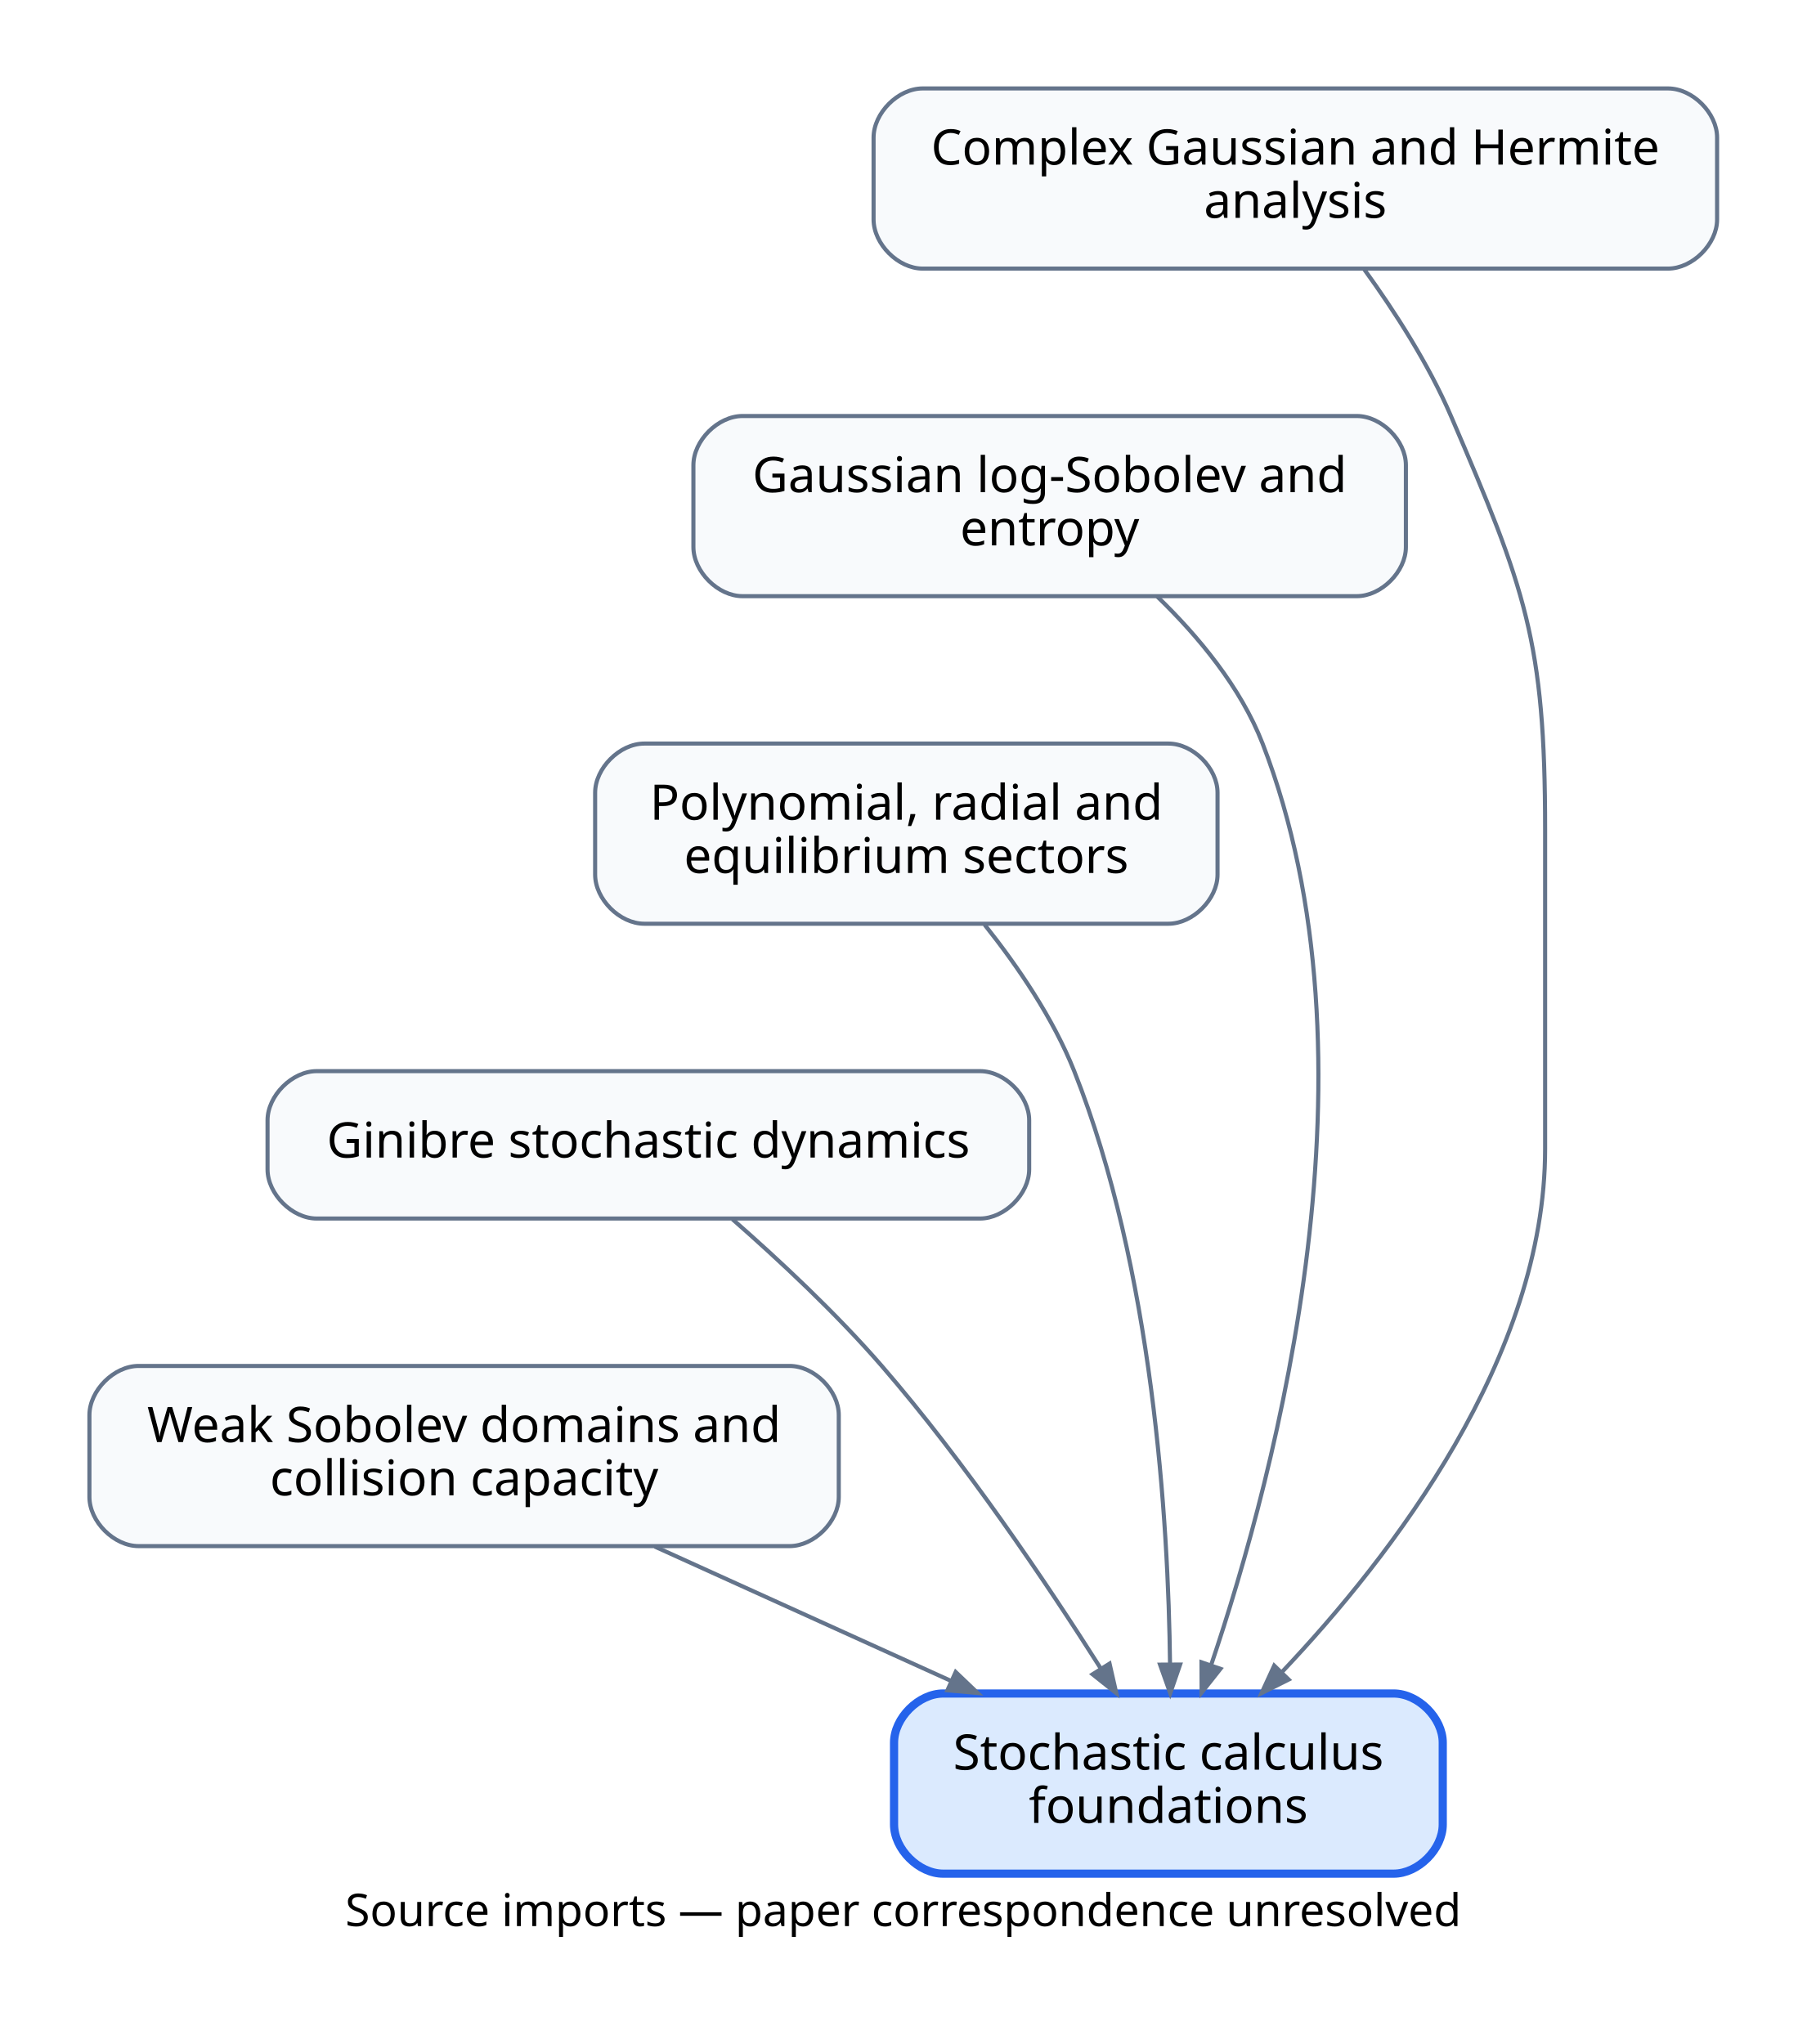
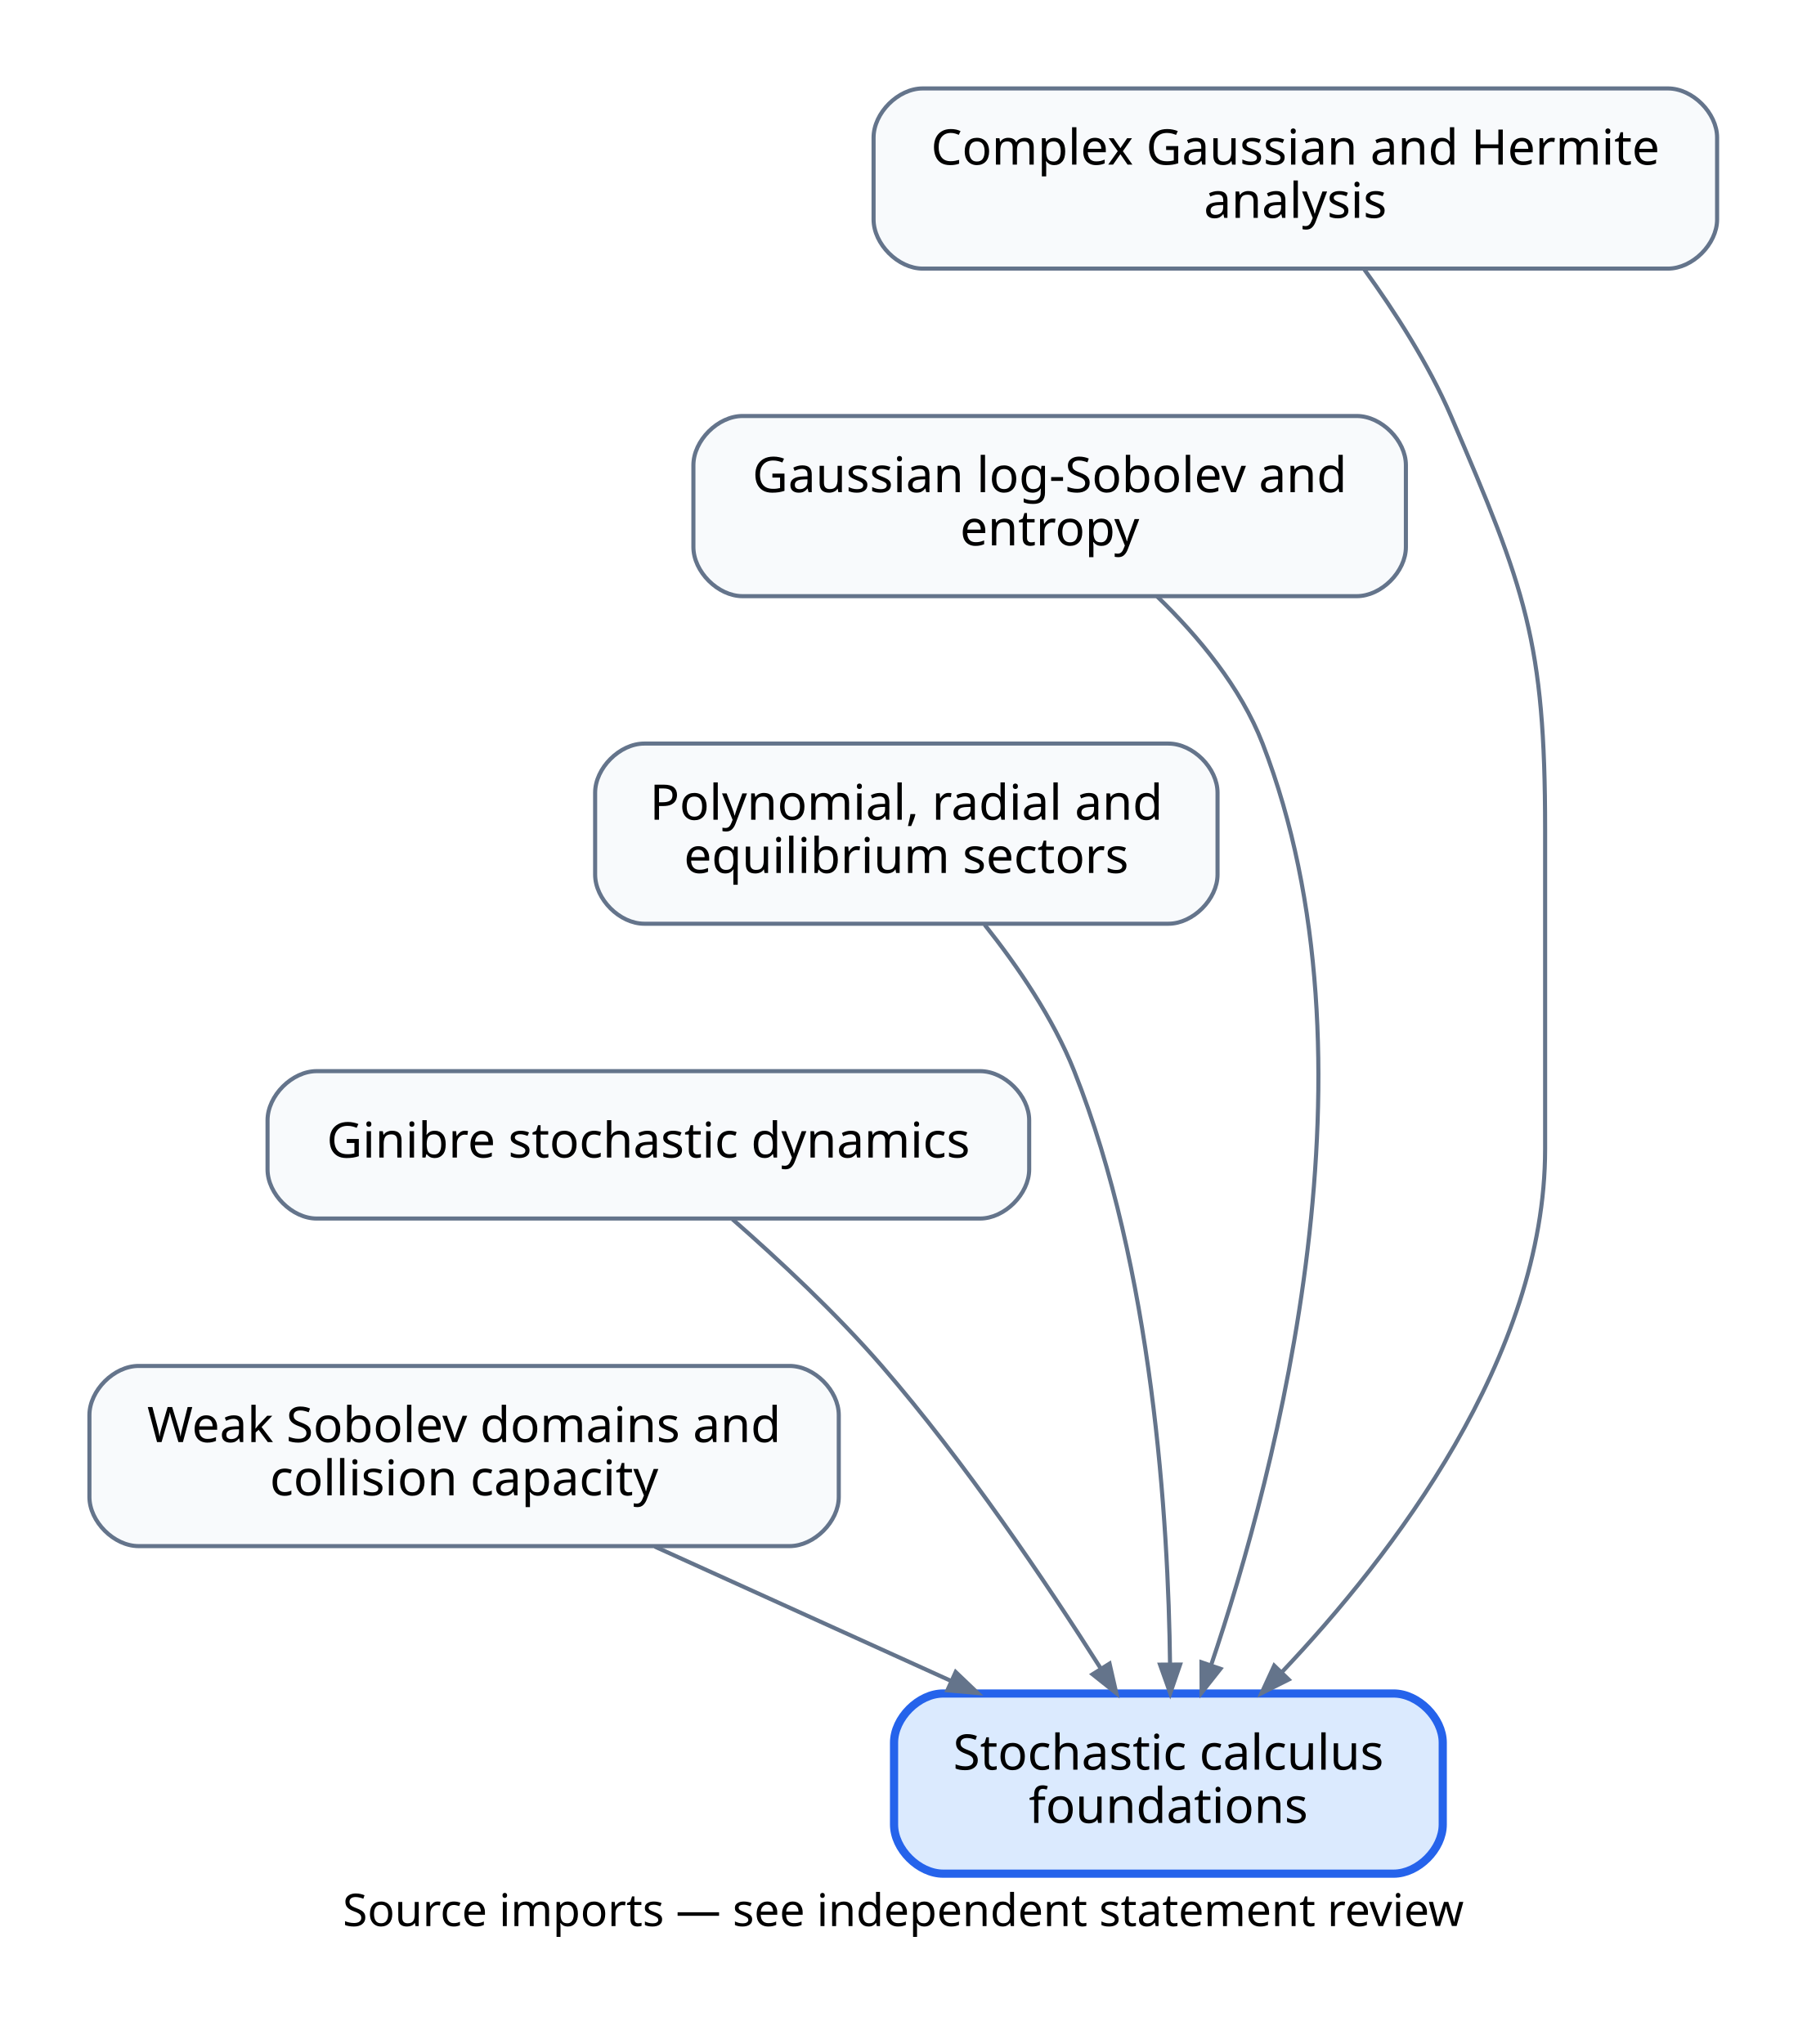
<svg xmlns="http://www.w3.org/2000/svg" width="441pt" height="499pt" viewBox="0.00 0.00 440.70 499.20">
  <g id="graph0" class="graph" transform="scale(1 1) rotate(0) translate(21.6 477.6)">
-     <text text-anchor="middle" x="198.75" y="-7.2" font-family="sans-serif" font-size="11.00">Source imports — paper correspondence unresolved</text>
+     <text text-anchor="middle" x="198.75" y="-7.2" font-family="sans-serif" font-size="11.00">Source imports — see independent statement review</text>
    <g id="node1" class="node">
      <path fill="#f8fafc" stroke="#64748b" d="M385.5,-456C385.5,-456 203.5,-456 203.5,-456 197.5,-456 191.5,-450 191.5,-444 191.5,-444 191.5,-424 191.5,-424 191.5,-418 197.5,-412 203.5,-412 203.5,-412 385.5,-412 385.5,-412 391.5,-412 397.5,-418 397.5,-424 397.5,-424 397.5,-444 397.5,-444 397.5,-450 391.5,-456 385.5,-456" />
      <text text-anchor="middle" x="294.5" y="-437.4" font-family="sans-serif" font-size="12.00">Complex Gaussian and Hermite</text>
      <text text-anchor="middle" x="294.5" y="-424.4" font-family="sans-serif" font-size="12.00">analysis</text>
    </g>
    <g id="node2" class="node">
      <path fill="#f8fafc" stroke="#64748b" d="M309.5,-376C309.5,-376 159.5,-376 159.5,-376 153.5,-376 147.5,-370 147.5,-364 147.5,-364 147.5,-344 147.5,-344 147.5,-338 153.5,-332 159.5,-332 159.5,-332 309.5,-332 309.5,-332 315.5,-332 321.5,-338 321.5,-344 321.5,-344 321.5,-364 321.5,-364 321.5,-370 315.5,-376 309.5,-376" />
      <text text-anchor="middle" x="234.5" y="-357.4" font-family="sans-serif" font-size="12.00">Gaussian log-Sobolev and</text>
      <text text-anchor="middle" x="234.5" y="-344.4" font-family="sans-serif" font-size="12.00">entropy</text>
    </g>
    <g id="node6" class="node">
      <path fill="#dbeafe" stroke="#2563eb" stroke-width="2" d="M318.5,-64C318.5,-64 208.5,-64 208.5,-64 202.5,-64 196.5,-58 196.5,-52 196.5,-52 196.5,-32 196.5,-32 196.5,-26 202.5,-20 208.5,-20 208.5,-20 318.5,-20 318.5,-20 324.5,-20 330.5,-26 330.5,-32 330.5,-32 330.5,-52 330.5,-52 330.5,-58 324.5,-64 318.5,-64" />
      <text text-anchor="middle" x="263.5" y="-45.4" font-family="sans-serif" font-size="12.00">Stochastic calculus</text>
      <text text-anchor="middle" x="263.5" y="-32.4" font-family="sans-serif" font-size="12.00">foundations</text>
    </g>
    <g id="edge1" class="edge">
      <path fill="none" stroke="#64748b" d="M311.28,-411.88C318.74,-401.57 327.05,-388.67 332.5,-376 350.68,-333.7 355.5,-321.04 355.5,-275 355.5,-275 355.5,-275 355.5,-197 355.5,-146.28 318.26,-97.76 291.17,-69.18" />
      <polygon fill="#64748b" stroke="#64748b" points="292.87,-67.41 286.24,-64.08 289.34,-70.81 292.87,-67.41" />
    </g>
    <g id="node3" class="node">
      <path fill="#f8fafc" stroke="#64748b" d="M263.5,-296C263.5,-296 135.5,-296 135.5,-296 129.5,-296 123.5,-290 123.5,-284 123.5,-284 123.5,-264 123.5,-264 123.5,-258 129.5,-252 135.5,-252 135.5,-252 263.5,-252 263.5,-252 269.5,-252 275.5,-258 275.5,-264 275.5,-264 275.5,-284 275.5,-284 275.5,-290 269.5,-296 263.5,-296" />
      <text text-anchor="middle" x="199.5" y="-277.4" font-family="sans-serif" font-size="12.00">Polynomial, radial and</text>
      <text text-anchor="middle" x="199.5" y="-264.4" font-family="sans-serif" font-size="12.00">equilibrium sectors</text>
    </g>
    <g id="edge2" class="edge">
      <path fill="none" stroke="#64748b" d="M260.75,-331.93C270.83,-322.19 281.17,-309.74 286.5,-296 316.43,-218.78 290.08,-118.73 273.91,-70.88" />
      <polygon fill="#64748b" stroke="#64748b" points="276.21,-70.03 271.61,-64.21 271.58,-71.63 276.21,-70.03" />
    </g>
    <g id="node4" class="node">
      <path fill="#f8fafc" stroke="#64748b" d="M217.5,-216C217.5,-216 55.5,-216 55.5,-216 49.5,-216 43.5,-210 43.5,-204 43.5,-204 43.5,-192 43.5,-192 43.5,-186 49.5,-180 55.5,-180 55.5,-180 217.5,-180 217.5,-180 223.5,-180 229.5,-186 229.5,-192 229.5,-192 229.5,-204 229.5,-204 229.5,-210 223.5,-216 217.5,-216" />
      <text text-anchor="middle" x="136.5" y="-194.9" font-family="sans-serif" font-size="12.00">Ginibre stochastic dynamics</text>
    </g>
    <g id="edge3" class="edge">
      <path fill="none" stroke="#64748b" d="M218.62,-251.76C226.68,-241.63 235.37,-228.92 240.5,-216 259.7,-167.62 263.49,-106.27 263.9,-71.14" />
      <polygon fill="#64748b" stroke="#64748b" points="266.36,-71.07 263.95,-64.06 261.46,-71.05 266.36,-71.07" />
    </g>
    <g id="node5" class="node">
      <path fill="#f8fafc" stroke="#64748b" d="M171,-144C171,-144 12,-144 12,-144 6,-144 0,-138 0,-132 0,-132 0,-112 0,-112 0,-106 6,-100 12,-100 12,-100 171,-100 171,-100 177,-100 183,-106 183,-112 183,-112 183,-132 183,-132 183,-138 177,-144 171,-144" />
      <text text-anchor="middle" x="91.5" y="-125.4" font-family="sans-serif" font-size="12.00">Weak Sobolev domains and</text>
      <text text-anchor="middle" x="91.5" y="-112.4" font-family="sans-serif" font-size="12.00">collision capacity</text>
    </g>
    <g id="edge4" class="edge">
      <path fill="none" stroke="#64748b" d="M157.04,-179.83C168.37,-169.91 182.35,-156.87 193.5,-144 213.84,-120.52 233.69,-91.07 247.03,-70.04" />
      <polygon fill="#64748b" stroke="#64748b" points="249.13,-71.3 250.78,-64.07 244.98,-68.69 249.13,-71.3" />
    </g>
    <g id="edge5" class="edge">
      <path fill="none" stroke="#64748b" d="M138.05,-99.89C160.42,-89.75 187.34,-77.54 210.49,-67.04" />
      <polygon fill="#64748b" stroke="#64748b" points="211.55,-69.25 216.92,-64.12 209.53,-64.78 211.55,-69.25" />
    </g>
  </g>
</svg>
